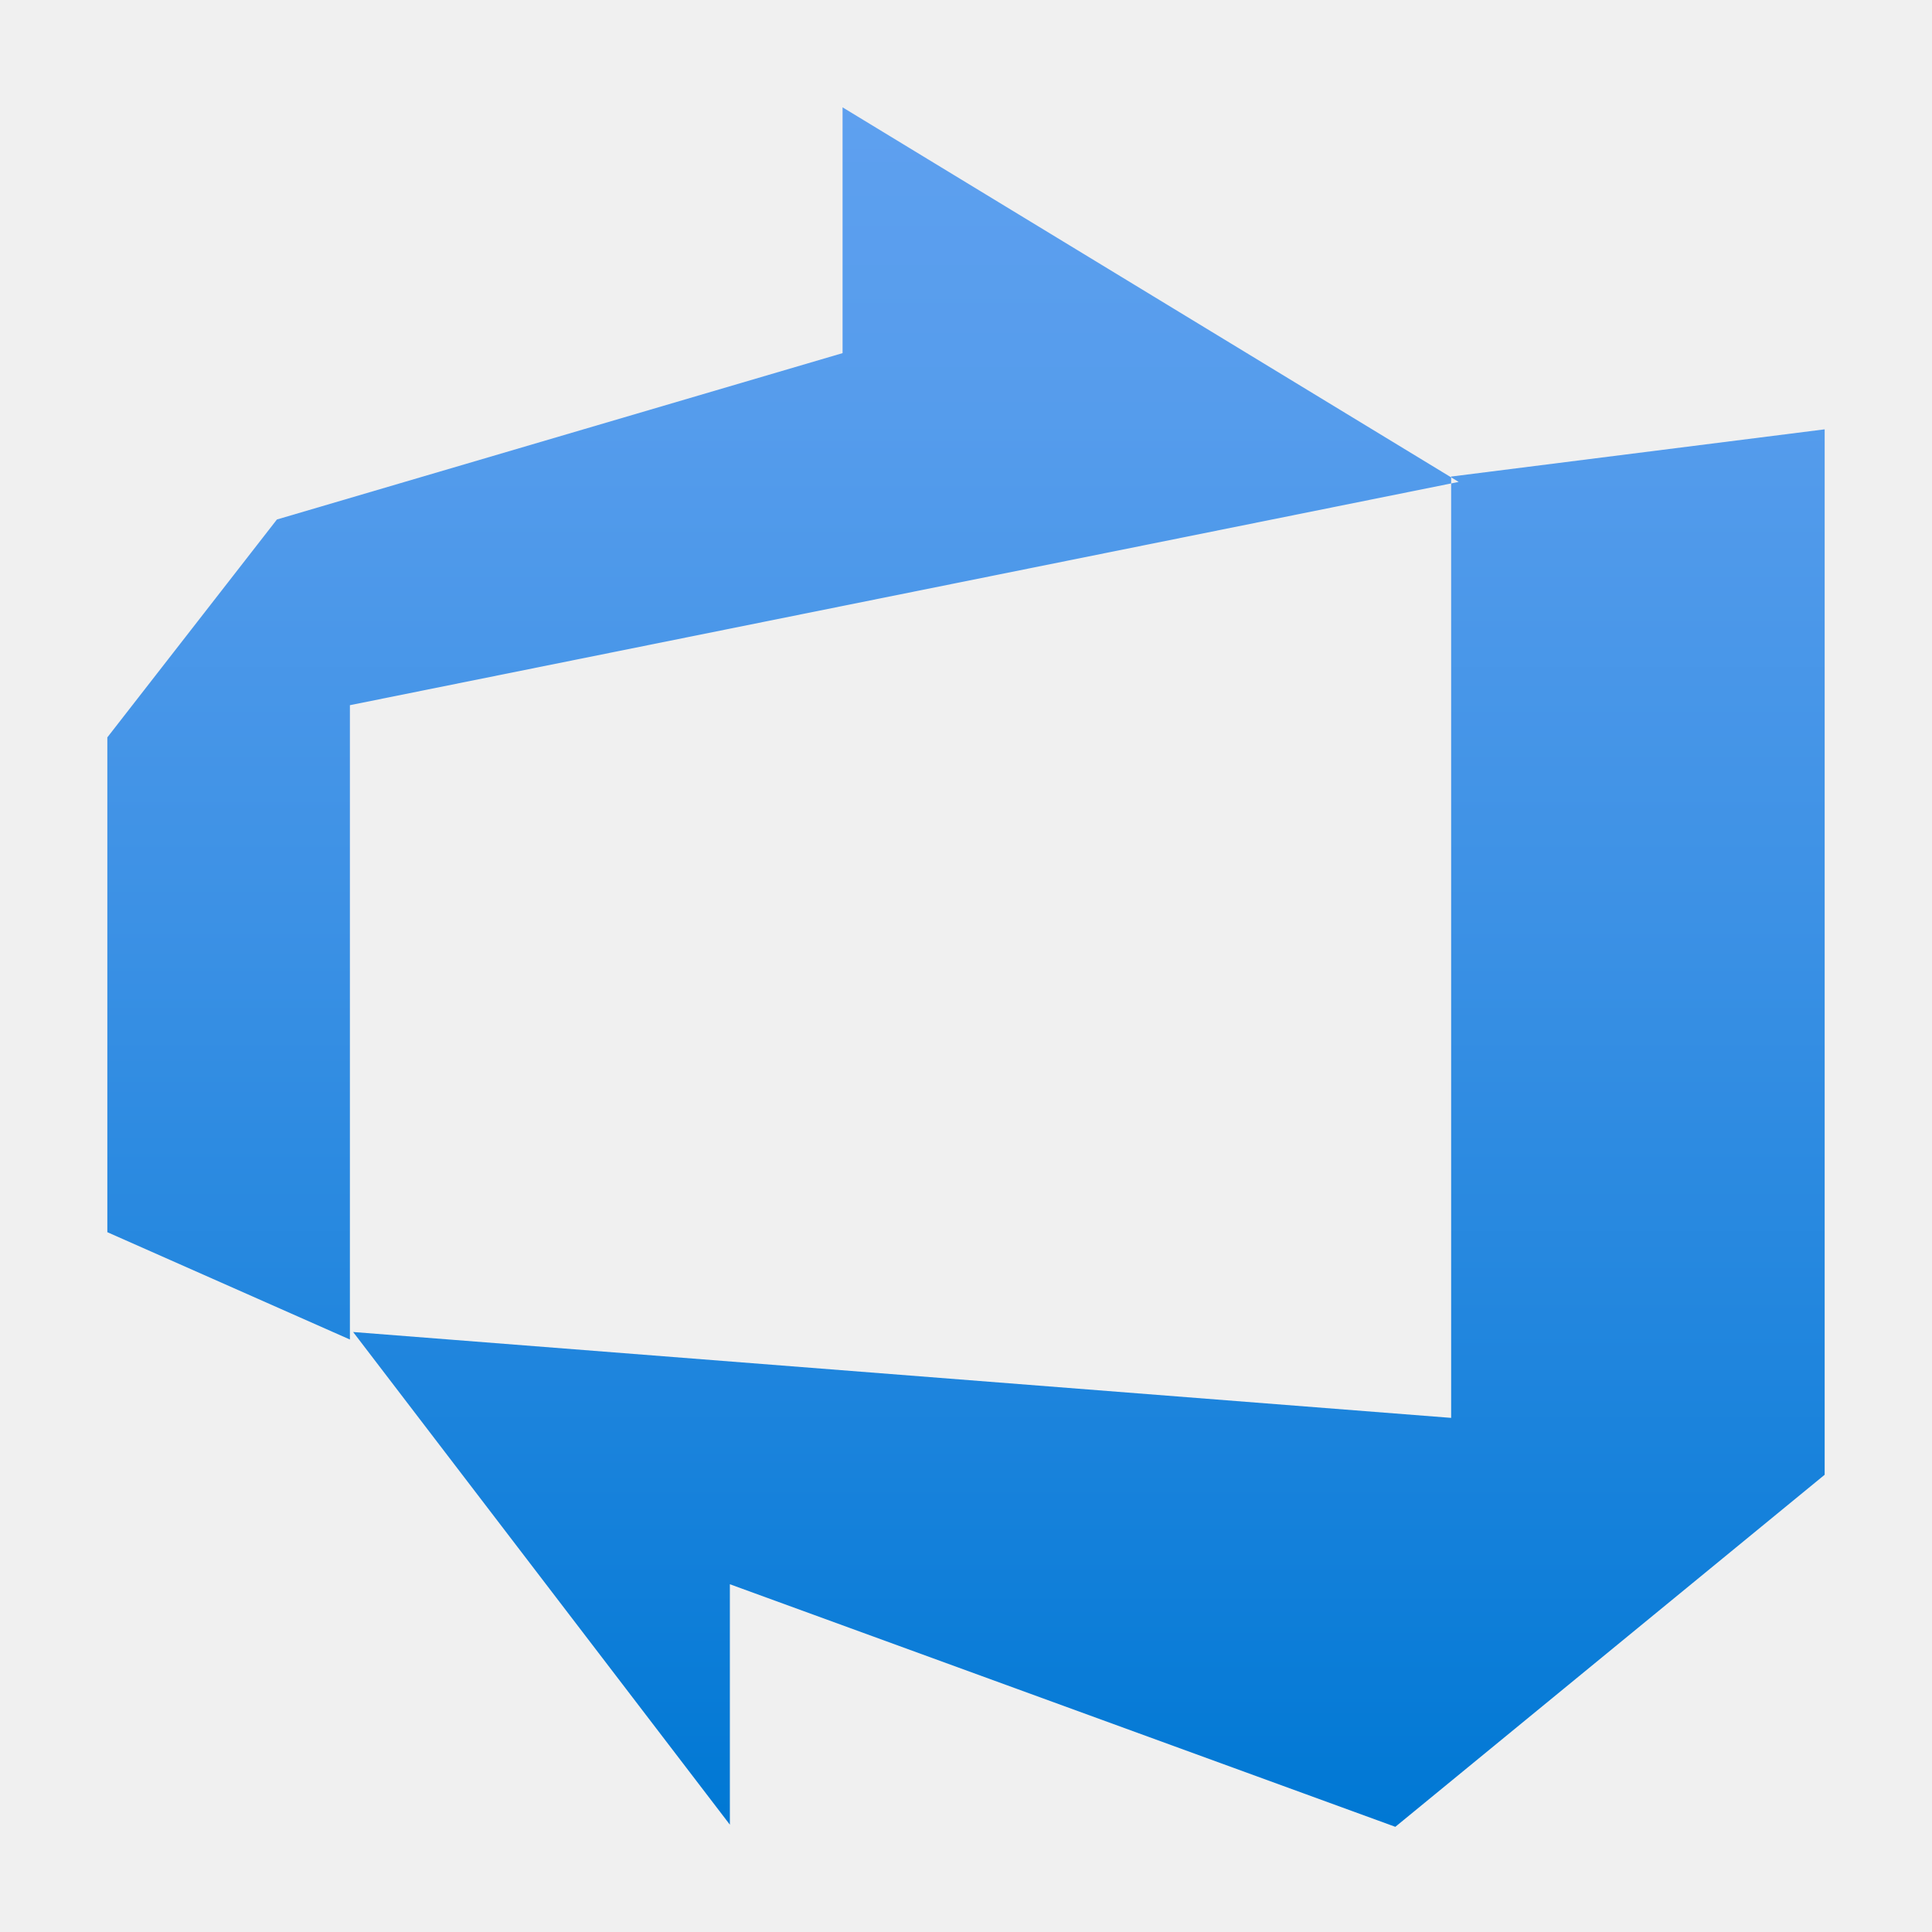
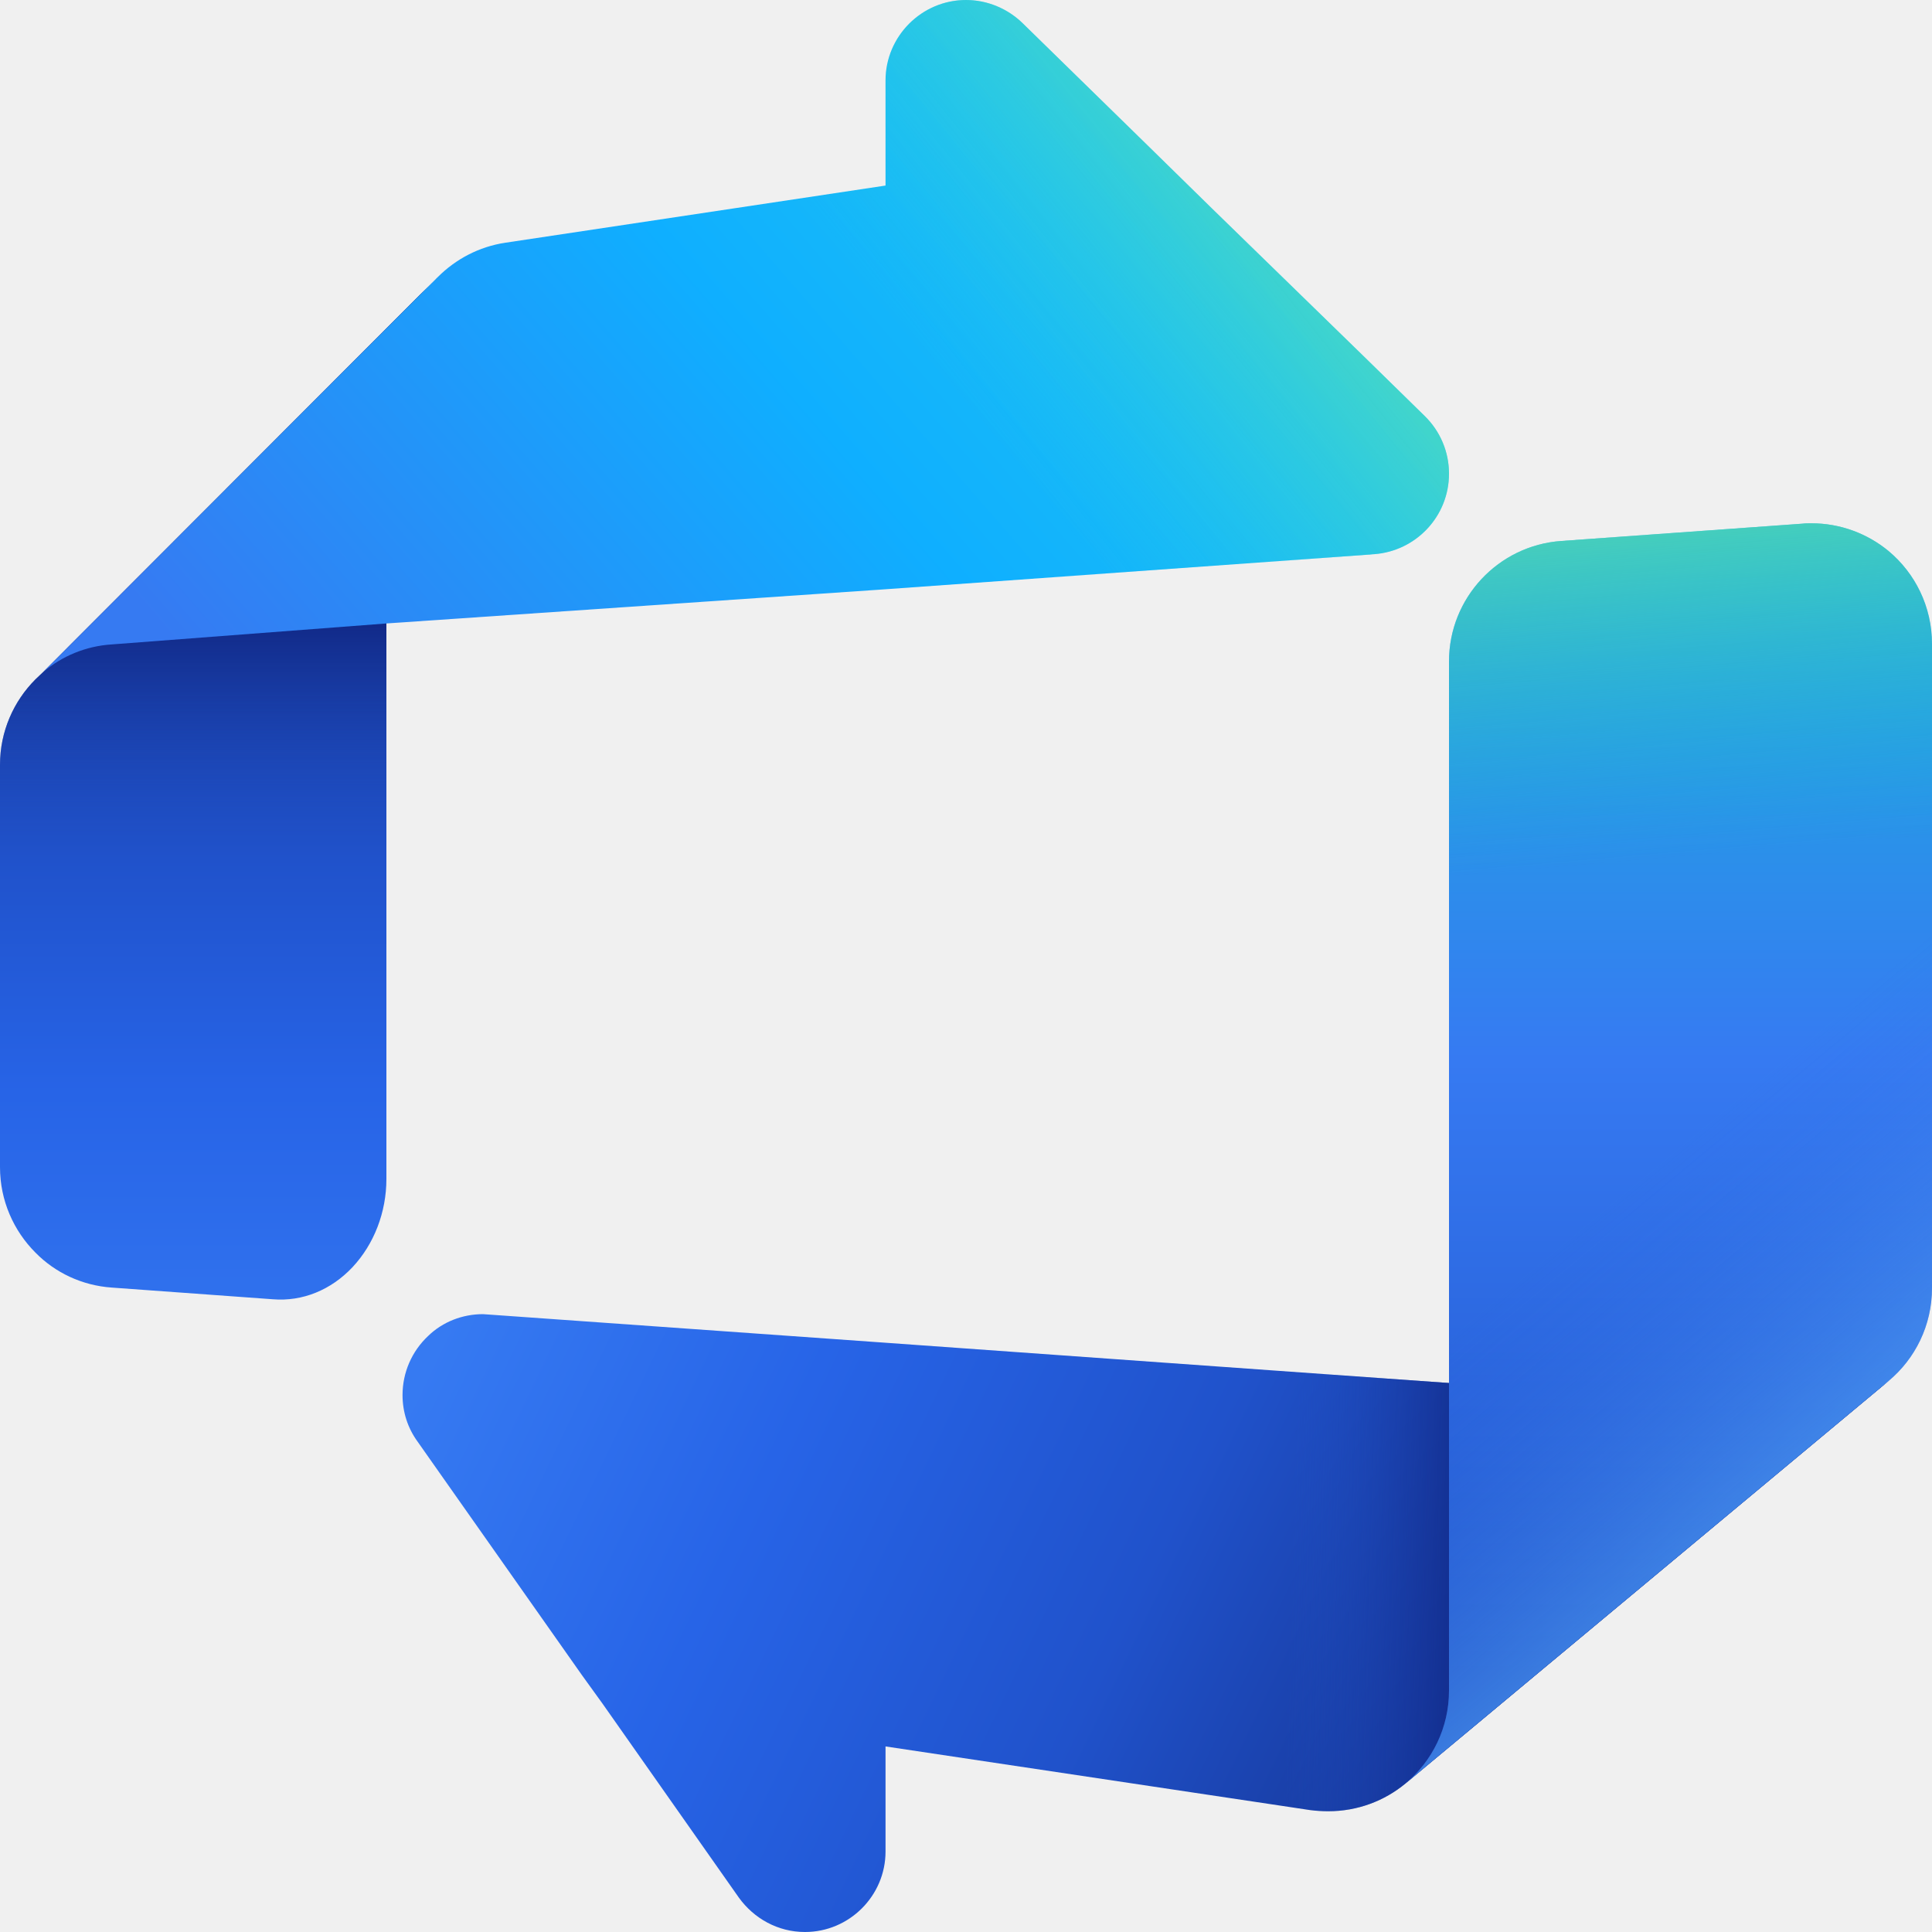
- <svg xmlns="http://www.w3.org/2000/svg" id="f4337506-5d95-4e80-b7ca-68498c6e008e" viewBox="0 0 18 18">
+ <svg xmlns="http://www.w3.org/2000/svg" width="20" height="20" viewBox="0 0 20 20" fill="none">
+   <g clip-path="url(#clip0_4736_2347)">
+     <path d="M4.533 2.867C4.308 3.092 4 3.404 4 3.75V12.204C4 12.55 3.872 12.879 3.65 13.117C3.427 13.354 3.132 13.475 2.825 13.45L1.158 13.329C0.85 13.308 0.571 13.175 0.367 12.967C0.142 12.742 0 12.429 0 12.083V7.917C0 7.571 0.142 7.258 0.367 7.033L0.446 6.958L4.533 2.867Z" fill="url(#paint0_linear_4736_2347)" />
+     <path d="M4.533 2.867C4.308 3.092 4 3.404 4 3.75V12.204C4 12.55 3.872 12.879 3.65 13.117C3.427 13.354 3.132 13.475 2.825 13.45L1.158 13.329C0.85 13.308 0.571 13.175 0.367 12.967C0.142 12.742 0 12.429 0 12.083V7.917C0 7.571 0.142 7.258 0.367 7.033L0.446 6.958L4.533 2.867Z" fill="url(#paint1_linear_4736_2347)" />
+     <path d="M19.55 14.296L14.55 18.462C14.333 18.642 14.054 18.75 13.75 18.75C13.688 18.75 13.625 18.746 13.562 18.738L9.167 18.079V19.167C9.167 19.625 8.792 20 8.333 20C8.05 20 7.804 19.858 7.65 19.646L6.238 17.637L6.025 17.342L4.596 15.312L4.321 14.921C4.221 14.783 4.167 14.617 4.167 14.442C4.167 14.208 4.263 13.988 4.433 13.829C4.583 13.683 4.788 13.604 5 13.604C5.017 13.604 5.038 13.608 5.058 13.608L9.167 13.9L15 14.317L18.658 14.579C18.688 14.583 18.721 14.583 18.75 14.583C19.054 14.583 19.333 14.475 19.55 14.296Z" fill="url(#paint2_linear_4736_2347)" />
+     <path d="M19.55 14.296L14.55 18.462C14.333 18.642 14.054 18.75 13.75 18.75C13.688 18.75 13.625 18.746 13.562 18.738L9.167 18.079V19.167C9.167 19.625 8.792 20 8.333 20C8.05 20 7.804 19.858 7.65 19.646L6.238 17.637L6.025 17.342L4.596 15.312L4.321 14.921C4.221 14.783 4.167 14.617 4.167 14.442C4.167 14.208 4.263 13.988 4.433 13.829C4.583 13.683 4.788 13.604 5 13.604C5.017 13.604 5.038 13.608 5.058 13.608L9.167 13.9L15 14.317L18.658 14.579C18.688 14.583 18.721 14.583 18.75 14.583C19.054 14.583 19.333 14.475 19.55 14.296Z" fill="url(#paint3_linear_4736_2347)" />
+     <path d="M20 6.667V13.333C20 13.721 19.825 14.067 19.55 14.296L14.55 18.462C14.825 18.233 15 17.887 15 17.5V6.846C15 6.192 15.508 5.646 16.163 5.6L18.658 5.421C18.688 5.417 18.721 5.417 18.75 5.417C19.054 5.417 19.333 5.525 19.55 5.704C19.825 5.933 20 6.279 20 6.667Z" fill="url(#paint4_linear_4736_2347)" />
+     <path d="M20 6.667V13.333C20 13.721 19.825 14.067 19.55 14.296L14.55 18.462C14.825 18.233 15 17.887 15 17.5V6.846C15 6.192 15.508 5.646 16.163 5.6L18.658 5.421C18.688 5.417 18.721 5.417 18.75 5.417C19.054 5.417 19.333 5.525 19.55 5.704C19.825 5.933 20 6.279 20 6.667Z" fill="url(#paint5_linear_4736_2347)" fill-opacity="0.7" />
+     <path d="M20 6.667V13.333C20 13.721 19.825 14.067 19.55 14.296L14.55 18.462C14.825 18.233 15 17.887 15 17.5V6.846C15 6.192 15.508 5.646 16.163 5.6L18.658 5.421C18.688 5.417 18.721 5.417 18.75 5.417C19.054 5.417 19.333 5.525 19.55 5.704C19.825 5.933 20 6.279 20 6.667Z" fill="url(#paint6_linear_4736_2347)" />
+     <path d="M15 4.904C15 5.342 14.662 5.704 14.225 5.737C14.204 5.737 14.183 5.742 14.162 5.742L9.167 6.1L4 6.454L1.158 6.671C0.887 6.688 0.642 6.792 0.446 6.958L4.533 2.867C4.717 2.683 4.958 2.554 5.229 2.513L9.167 1.921V0.833C9.167 0.375 9.542 0 10 0C10.225 0 10.433 0.092 10.583 0.237L11.887 1.512L12.546 2.158L14.121 3.692L14.75 4.308C14.908 4.463 15 4.675 15 4.904Z" fill="url(#paint7_linear_4736_2347)" />
+     <path d="M15 4.904C15 5.342 14.662 5.704 14.225 5.737C14.204 5.737 14.183 5.742 14.162 5.742L9.167 6.1L4 6.454L1.158 6.671C0.887 6.688 0.642 6.792 0.446 6.958L4.533 2.867C4.717 2.683 4.958 2.554 5.229 2.513L9.167 1.921V0.833C9.167 0.375 9.542 0 10 0C10.225 0 10.433 0.092 10.583 0.237L11.887 1.512L12.546 2.158L14.121 3.692L14.75 4.308C14.908 4.463 15 4.675 15 4.904Z" fill="url(#paint8_linear_4736_2347)" fill-opacity="0.5" />
+   </g>
  <defs>
-     <linearGradient id="ba420277-700e-42cc-9de9-5388a5c16e54" x1="9" y1="16.97" x2="9" y2="1.03" gradientUnits="userSpaceOnUse">
-       <stop offset="0" stop-color="#0078d4" />
-       <stop offset="0.16" stop-color="#1380da" />
-       <stop offset="0.53" stop-color="#3c91e5" />
-       <stop offset="0.82" stop-color="#559cec" />
-       <stop offset="1" stop-color="#5ea0ef" />
+     <linearGradient id="paint0_linear_4736_2347" x1="3.258" y1="6.146" x2="3.258" y2="16.146" gradientUnits="userSpaceOnUse">
+       <stop stop-color="#163697" />
+       <stop offset="0.275" stop-color="#2052CB" />
+       <stop offset="0.518" stop-color="#2764E7" />
+       <stop offset="0.879" stop-color="#367AF2" />
    </linearGradient>
+     <linearGradient id="paint1_linear_4736_2347" x1="3.021" y1="6.354" x2="3.021" y2="8.646" gradientUnits="userSpaceOnUse">
+       <stop stop-color="#102784" />
+       <stop offset="1" stop-color="#2052CB" stop-opacity="0" />
+     </linearGradient>
+     <linearGradient id="paint2_linear_4736_2347" x1="14.583" y1="19.167" x2="3.542" y2="13.854" gradientUnits="userSpaceOnUse">
+       <stop stop-color="#163697" />
+       <stop offset="0.301" stop-color="#2052CB" />
+       <stop offset="0.626" stop-color="#2764E7" />
+       <stop offset="0.926" stop-color="#367AF2" />
+     </linearGradient>
+     <linearGradient id="paint3_linear_4736_2347" x1="15.312" y1="17.083" x2="13.335" y2="17.018" gradientUnits="userSpaceOnUse">
+       <stop stop-color="#102784" />
+       <stop offset="1" stop-color="#2052CB" stop-opacity="0" />
+     </linearGradient>
+     <linearGradient id="paint4_linear_4736_2347" x1="17.352" y1="17.939" x2="17.352" y2="3.696" gradientUnits="userSpaceOnUse">
+       <stop offset="0.043" stop-color="#2052CB" />
+       <stop offset="0.489" stop-color="#367AF2" />
+       <stop offset="0.943" stop-color="#16BBDA" />
+     </linearGradient>
+     <linearGradient id="paint5_linear_4736_2347" x1="16.95" y1="9.521" x2="16.564" y2="5.034" gradientUnits="userSpaceOnUse">
+       <stop offset="0.134" stop-color="#16BBDA" stop-opacity="0" />
+       <stop offset="0.932" stop-color="#6BE7A0" stop-opacity="0.863" />
+     </linearGradient>
+     <linearGradient id="paint6_linear_4736_2347" x1="15.833" y1="13.125" x2="18.599" y2="16.456" gradientUnits="userSpaceOnUse">
+       <stop stop-color="#2C68E0" stop-opacity="0" />
+       <stop offset="0.898" stop-color="#66C0FF" stop-opacity="0.5" />
+     </linearGradient>
+     <linearGradient id="paint7_linear_4736_2347" x1="2.998" y1="8.148" x2="12.894" y2="-0.423" gradientUnits="userSpaceOnUse">
+       <stop offset="0.005" stop-color="#367AF2" />
+       <stop offset="0.507" stop-color="#0FAFFF" />
+       <stop offset="1" stop-color="#26CFE8" />
+     </linearGradient>
+     <linearGradient id="paint8_linear_4736_2347" x1="8.472" y1="7.724" x2="14.497" y2="2.887" gradientUnits="userSpaceOnUse">
+       <stop offset="0.443" stop-color="#26CFE8" stop-opacity="0" />
+       <stop offset="0.897" stop-color="#6BE7A0" stop-opacity="0.863" />
+     </linearGradient>
+     <clipPath id="clip0_4736_2347">
+       <rect width="20" height="20" fill="white" />
+     </clipPath>
  </defs>
-   <path id="a91f0ca4-8fb7-4019-9c09-0a52e2c05754" d="M17,4v9.74l-4,3.28-6.2-2.26V17L3.29,12.41l10.23.8V4.44Zm-3.41.49L7.85,1V3.29L2.58,4.84,1,6.87v4.61l2.26,1V6.57Z" fill="url(#ba420277-700e-42cc-9de9-5388a5c16e54)" />
</svg>
